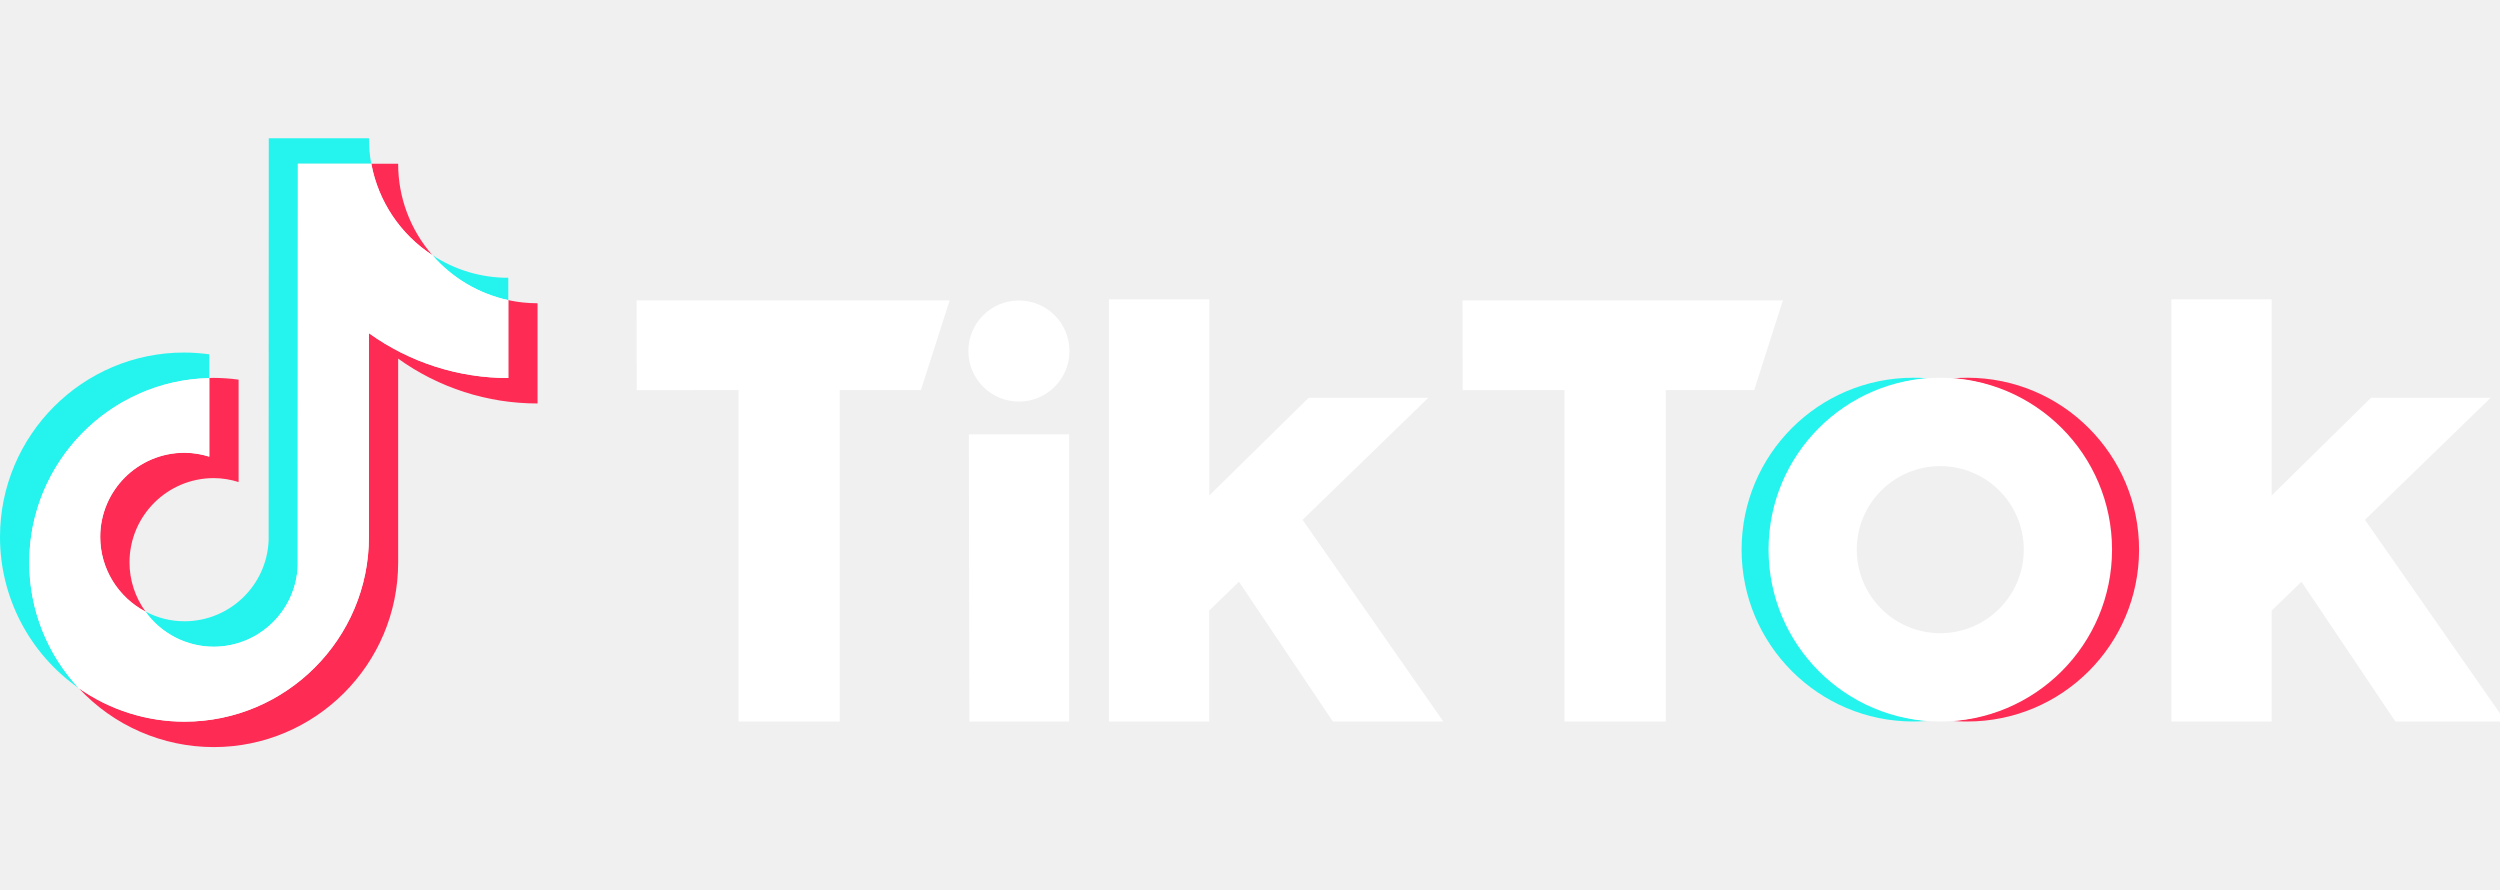
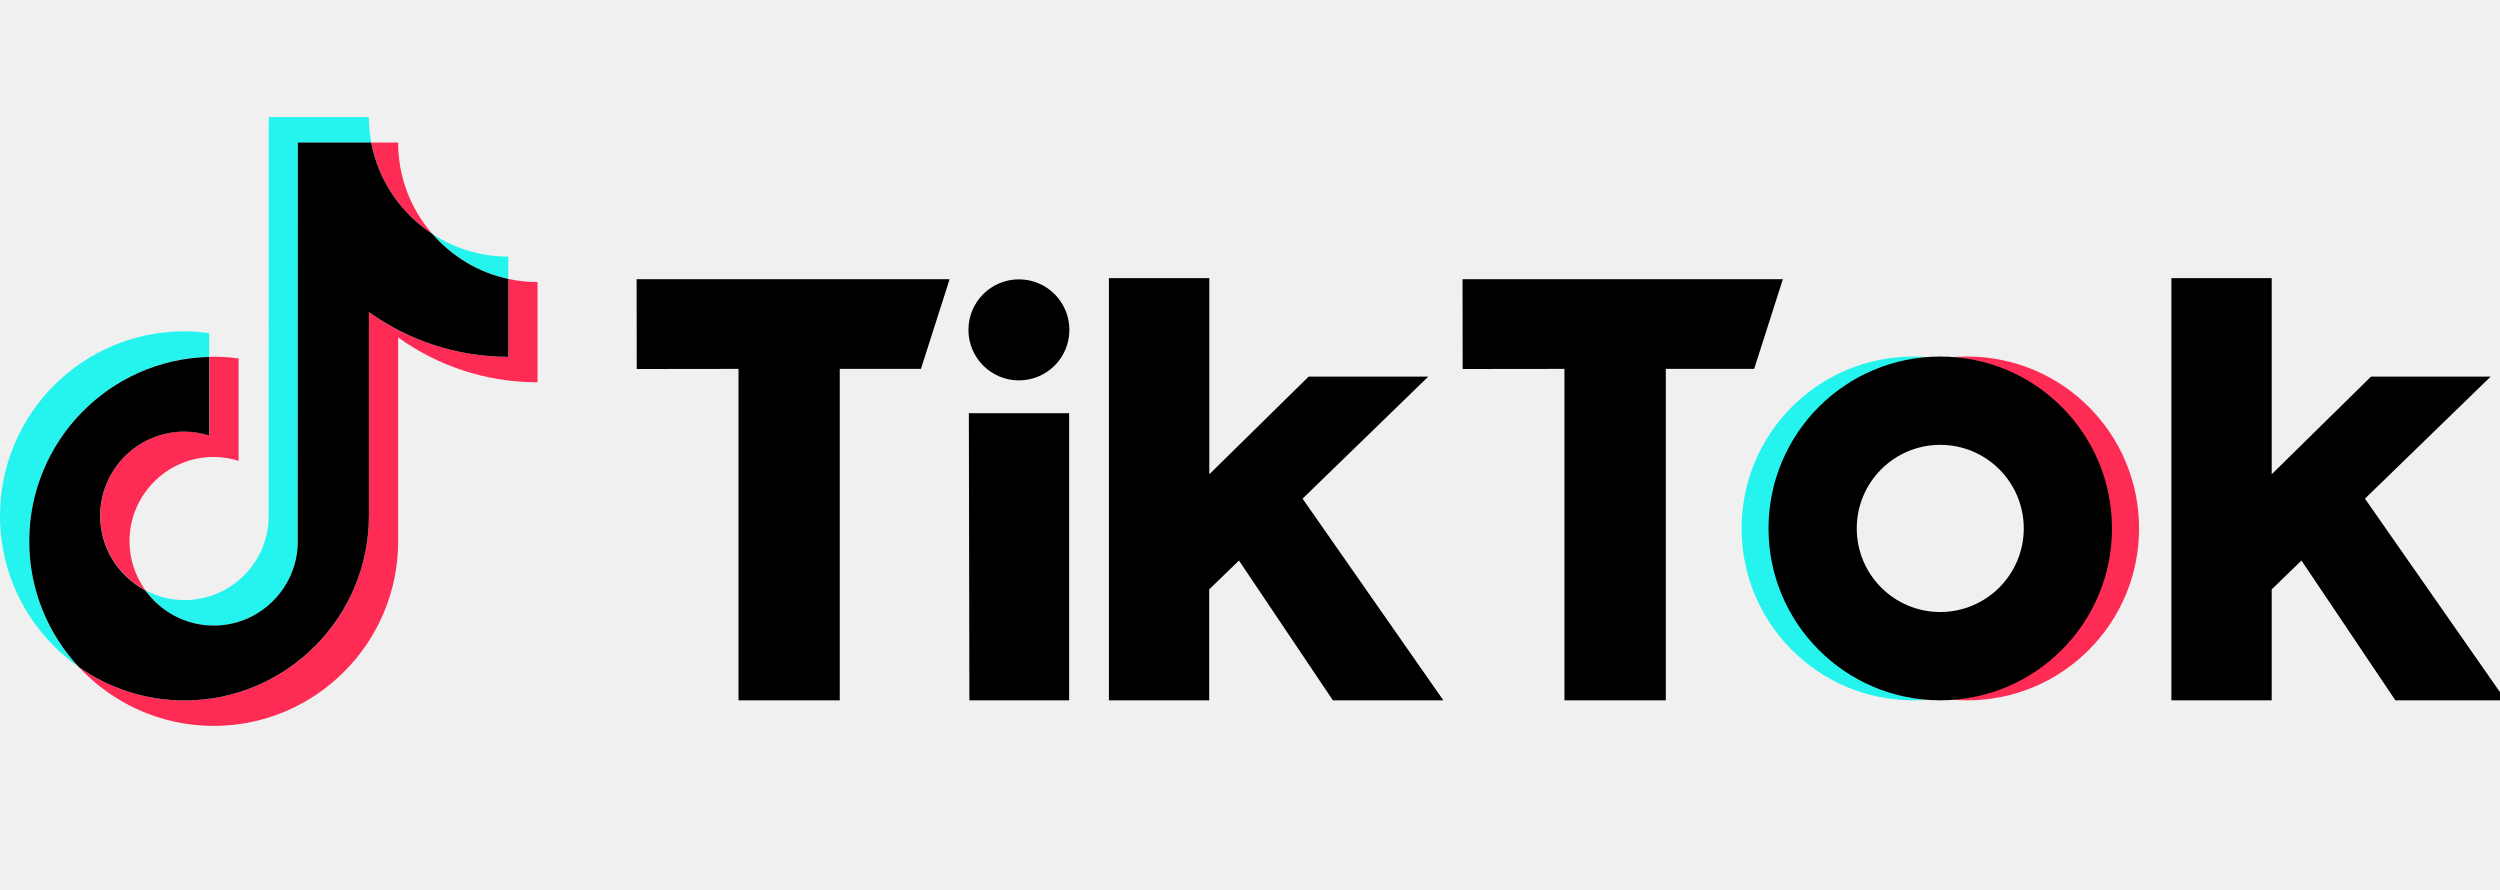
- <svg xmlns="http://www.w3.org/2000/svg" fill="currentColor" viewBox="0 0 118 30" alt="TikTok" height="42" width="118" class="css-xhigwe-0be0dc34--StyledLogoDark e1487oh22">
-   <path fill="#25F4EE" d="M9.875 11.842v-1.119A9 9 0 0 0 8.7 10.64c-4.797-.006-8.7 3.9-8.7 8.708a8.7 8.7 0 0 0 3.718 7.134A8.68 8.68 0 0 1 1.38 20.55c0-4.737 3.794-8.598 8.495-8.707" />
-   <path fill="#25F4EE" d="M10.087 24.526c2.14 0 3.89-1.707 3.966-3.83l.007-18.968h3.462a7 7 0 0 1-.109-1.202h-4.727l-.006 18.968a3.98 3.98 0 0 1-3.967 3.83 3.9 3.9 0 0 1-1.846-.46 3.95 3.95 0 0 0 3.22 1.662m13.905-16.36V7.111a6.5 6.5 0 0 1-3.584-1.067 6.57 6.57 0 0 0 3.584 2.122" />
-   <path fill="#FE2C55" d="M20.41 6.044a6.54 6.54 0 0 1-1.617-4.316h-1.265a6.56 6.56 0 0 0 2.881 4.316M8.707 15.365a3.98 3.98 0 0 0-3.974 3.976c0 1.528.87 2.858 2.134 3.523a3.94 3.94 0 0 1-.754-2.321 3.98 3.98 0 0 1 3.973-3.976c.41 0 .805.07 1.176.185v-4.833a9 9 0 0 0-1.176-.083c-.07 0-.134.006-.204.006v3.708a4 4 0 0 0-1.175-.185" />
-   <path fill="#FE2C55" d="M23.992 8.166v3.676a11.25 11.25 0 0 1-6.579-2.116v9.622c0 4.8-3.903 8.713-8.706 8.713a8.67 8.67 0 0 1-4.99-1.579 8.7 8.7 0 0 0 6.37 2.781c4.797 0 8.706-3.906 8.706-8.714v-9.621a11.25 11.25 0 0 0 6.579 2.116v-4.73q-.718-.002-1.38-.148" />
-   <path fill="#fff" d="M17.413 19.348V9.726a11.25 11.25 0 0 0 6.58 2.116V8.166a6.57 6.57 0 0 1-3.584-2.122 6.6 6.6 0 0 1-2.887-4.316h-3.463l-.006 18.968a3.98 3.98 0 0 1-3.967 3.83 3.99 3.99 0 0 1-3.225-1.656 3.99 3.99 0 0 1-2.134-3.523A3.98 3.98 0 0 1 8.7 15.372c.409 0 .805.07 1.176.185v-3.708c-4.702.103-8.496 3.964-8.496 8.701 0 2.29.888 4.373 2.338 5.933a8.67 8.67 0 0 0 4.989 1.58c4.797 0 8.706-3.913 8.706-8.715M30.048 8.179h14.775l-1.355 4.232h-3.832v15.644h-4.778V12.41l-4.804.006zm38.984 0h15.12l-1.354 4.232h-4.172v15.644h-4.784V12.41l-4.803.006zM45.73 14.502h4.733v13.553h-4.708zm6.617-6.374h4.733v9.257l4.689-4.61h5.647l-5.934 5.76 6.643 9.52h-5.213l-4.433-6.598-1.405 1.362v5.236h-4.733V8.128zm50.143 0h4.734v9.257l4.688-4.61h5.647l-5.934 5.76 6.643 9.52h-5.206l-4.433-6.598-1.405 1.362v5.236h-4.734zm-54.396 4.826a2.384 2.384 0 1 0-.002-4.771 2.384 2.384 0 0 0 .002 4.771" />
-   <path fill="#25F4EE" d="M83.545 19.942a8.11 8.11 0 0 1 7.473-8.087 9 9 0 0 0-.709-.026c-4.478 0-8.106 3.631-8.106 8.113s3.628 8.113 8.106 8.113c.21 0 .498-.013.71-.026-4.178-.326-7.475-3.823-7.475-8.087" />
-   <path fill="#FE2C55" d="M92.858 11.83c-.217 0-.505.012-.715.025a8.11 8.11 0 0 1 7.467 8.087 8.11 8.11 0 0 1-7.467 8.087c.21.02.498.026.715.026 4.478 0 8.106-3.631 8.106-8.113s-3.628-8.113-8.106-8.113" />
-   <path fill="#fff" d="M91.58 23.887a3.94 3.94 0 0 1-3.94-3.945 3.94 3.94 0 1 1 7.882 0c0 2.18-1.77 3.945-3.941 3.945m0-12.058c-4.477 0-8.105 3.631-8.105 8.113s3.628 8.113 8.106 8.113 8.106-3.631 8.106-8.113-3.629-8.113-8.106-8.113" />
+ <svg xmlns="http://www.w3.org/2000/svg" height="42" width="118" alt="TikTok">
+   <g clip-path="url(#clip0)">
+     <path d="M9.875 16.842V15.723C9.492 15.672 9.102 15.64 8.7 15.64C3.903 15.634 0 19.54 0 24.348C0 27.295 1.469 29.903 3.718 31.482C2.268 29.929 1.38 27.838 1.38 25.549C1.38 20.812 5.174 16.951 9.875 16.842Z" fill="#25F4EE" />
+     <path d="M10.086 29.526C12.226 29.526 13.976 27.819 14.053 25.697L14.059 6.728H17.521C17.451 6.338 17.413 5.935 17.413 5.526H12.686L12.68 24.495C12.603 26.617 10.853 28.324 8.713 28.324C8.049 28.324 7.423 28.158 6.867 27.864C7.582 28.867 8.758 29.526 10.086 29.526Z" fill="#25F4EE" />
+     <path d="M23.992 13.166V12.111C22.67 12.111 21.444 11.721 20.409 11.043C21.329 12.098 22.574 12.866 23.992 13.166Z" fill="#25F4EE" />
+     <path d="M20.409 11.043C19.399 9.886 18.793 8.378 18.793 6.728H17.528C17.854 8.531 18.927 10.078 20.409 11.043Z" fill="#FE2C55" />
+     <path d="M8.706 20.365C6.515 20.365 4.733 22.148 4.733 24.341C4.733 25.869 5.602 27.199 6.867 27.864C6.394 27.212 6.113 26.413 6.113 25.543C6.113 23.35 7.895 21.567 10.086 21.567C10.495 21.567 10.891 21.637 11.261 21.752V16.919C10.878 16.868 10.489 16.836 10.086 16.836C10.016 16.836 9.952 16.842 9.882 16.842V20.55C9.505 20.435 9.115 20.365 8.706 20.365Z" fill="#FE2C55" />
+     <path d="M23.992 13.166V16.842C21.539 16.842 19.265 16.056 17.413 14.726V24.348C17.413 29.149 13.51 33.061 8.706 33.061C6.854 33.061 5.129 32.473 3.718 31.482C5.308 33.189 7.576 34.263 10.086 34.263C14.883 34.263 18.793 30.357 18.793 25.549V15.928C20.645 17.258 22.919 18.044 25.372 18.044V13.313C24.893 13.313 24.433 13.262 23.992 13.166Z" fill="#FE2C55" />
+     <path d="M17.413 24.348V14.726C19.265 16.056 21.539 16.842 23.992 16.842V13.166C22.574 12.866 21.328 12.098 20.409 11.043C18.927 10.078 17.86 8.531 17.521 6.728H14.059L14.053 25.696C13.976 27.819 12.226 29.526 10.086 29.526C8.757 29.526 7.588 28.867 6.86 27.87C5.596 27.199 4.727 25.875 4.727 24.348C4.727 22.155 6.509 20.371 8.7 20.371C9.109 20.371 9.505 20.441 9.875 20.556V16.848C5.174 16.951 1.38 20.812 1.38 25.549C1.38 27.838 2.268 29.922 3.718 31.482C5.129 32.473 6.854 33.061 8.706 33.061C13.504 33.061 17.413 29.149 17.413 24.348Z" fill="black" />
+     <path d="M30.048 13.179H44.822L43.468 17.411H39.636V33.055H34.858V17.411L30.054 17.417L30.048 13.179Z" fill="black" />
+     <path d="M69.032 13.179H84.151L82.797 17.411H78.626V33.055H73.842V17.411L69.038 17.417L69.032 13.179Z" fill="black" />
+     <path d="M45.73 19.502H50.463V33.055H45.755L45.73 19.502Z" fill="black" />
+     <path d="M52.347 13.128H57.08V22.385L61.769 17.775H67.415L61.481 23.536L68.125 33.055H62.912L58.479 26.457L57.074 27.819V33.055H52.341V13.128H52.347Z" fill="black" />
+     <path d="M102.49 13.128H107.224V22.385L111.912 17.775H117.559L111.625 23.536L118.268 33.055H113.062L108.629 26.457L107.224 27.819V33.055H102.49V13.128Z" fill="black" />
+     <path d="M48.093 17.954C49.409 17.954 50.475 16.887 50.475 15.57C50.475 14.253 49.409 13.185 48.093 13.185C46.777 13.185 45.71 14.253 45.71 15.57C45.71 16.887 46.777 17.954 48.093 17.954Z" fill="black" />
+     <path d="M83.544 24.942C83.544 20.678 86.834 17.181 91.018 16.855C90.807 16.836 90.52 16.829 90.309 16.829C85.831 16.829 82.203 20.46 82.203 24.942C82.203 29.424 85.831 33.055 90.309 33.055C90.52 33.055 90.807 33.042 91.018 33.029C86.841 32.703 83.544 29.206 83.544 24.942Z" fill="#25F4EE" />
+     <path d="M92.858 16.829C92.641 16.829 92.353 16.842 92.142 16.855C96.32 17.181 99.61 20.678 99.61 24.942C99.61 29.206 96.32 32.703 92.142 33.029C92.353 33.048 92.641 33.055 92.858 33.055C97.336 33.055 100.964 29.424 100.964 24.942C100.964 20.46 97.336 16.829 92.858 16.829Z" fill="#FE2C55" />
+     <path d="M91.58 28.887C89.402 28.887 87.639 27.122 87.639 24.942C87.639 22.762 89.402 20.997 91.58 20.997C93.758 20.997 95.522 22.762 95.522 24.942C95.522 27.122 93.752 28.887 91.58 28.887ZM91.58 16.829C87.103 16.829 83.474 20.46 83.474 24.942C83.474 29.424 87.103 33.055 91.58 33.055C96.058 33.055 99.686 29.424 99.686 24.942C99.686 20.46 96.058 16.829 91.58 16.829Z" fill="black" />
+   </g>
+   <defs>
+     <clipPath id="clip0">
+       <rect width="118" height="42" fill="white" />
+     </clipPath>
+   </defs>
</svg>
